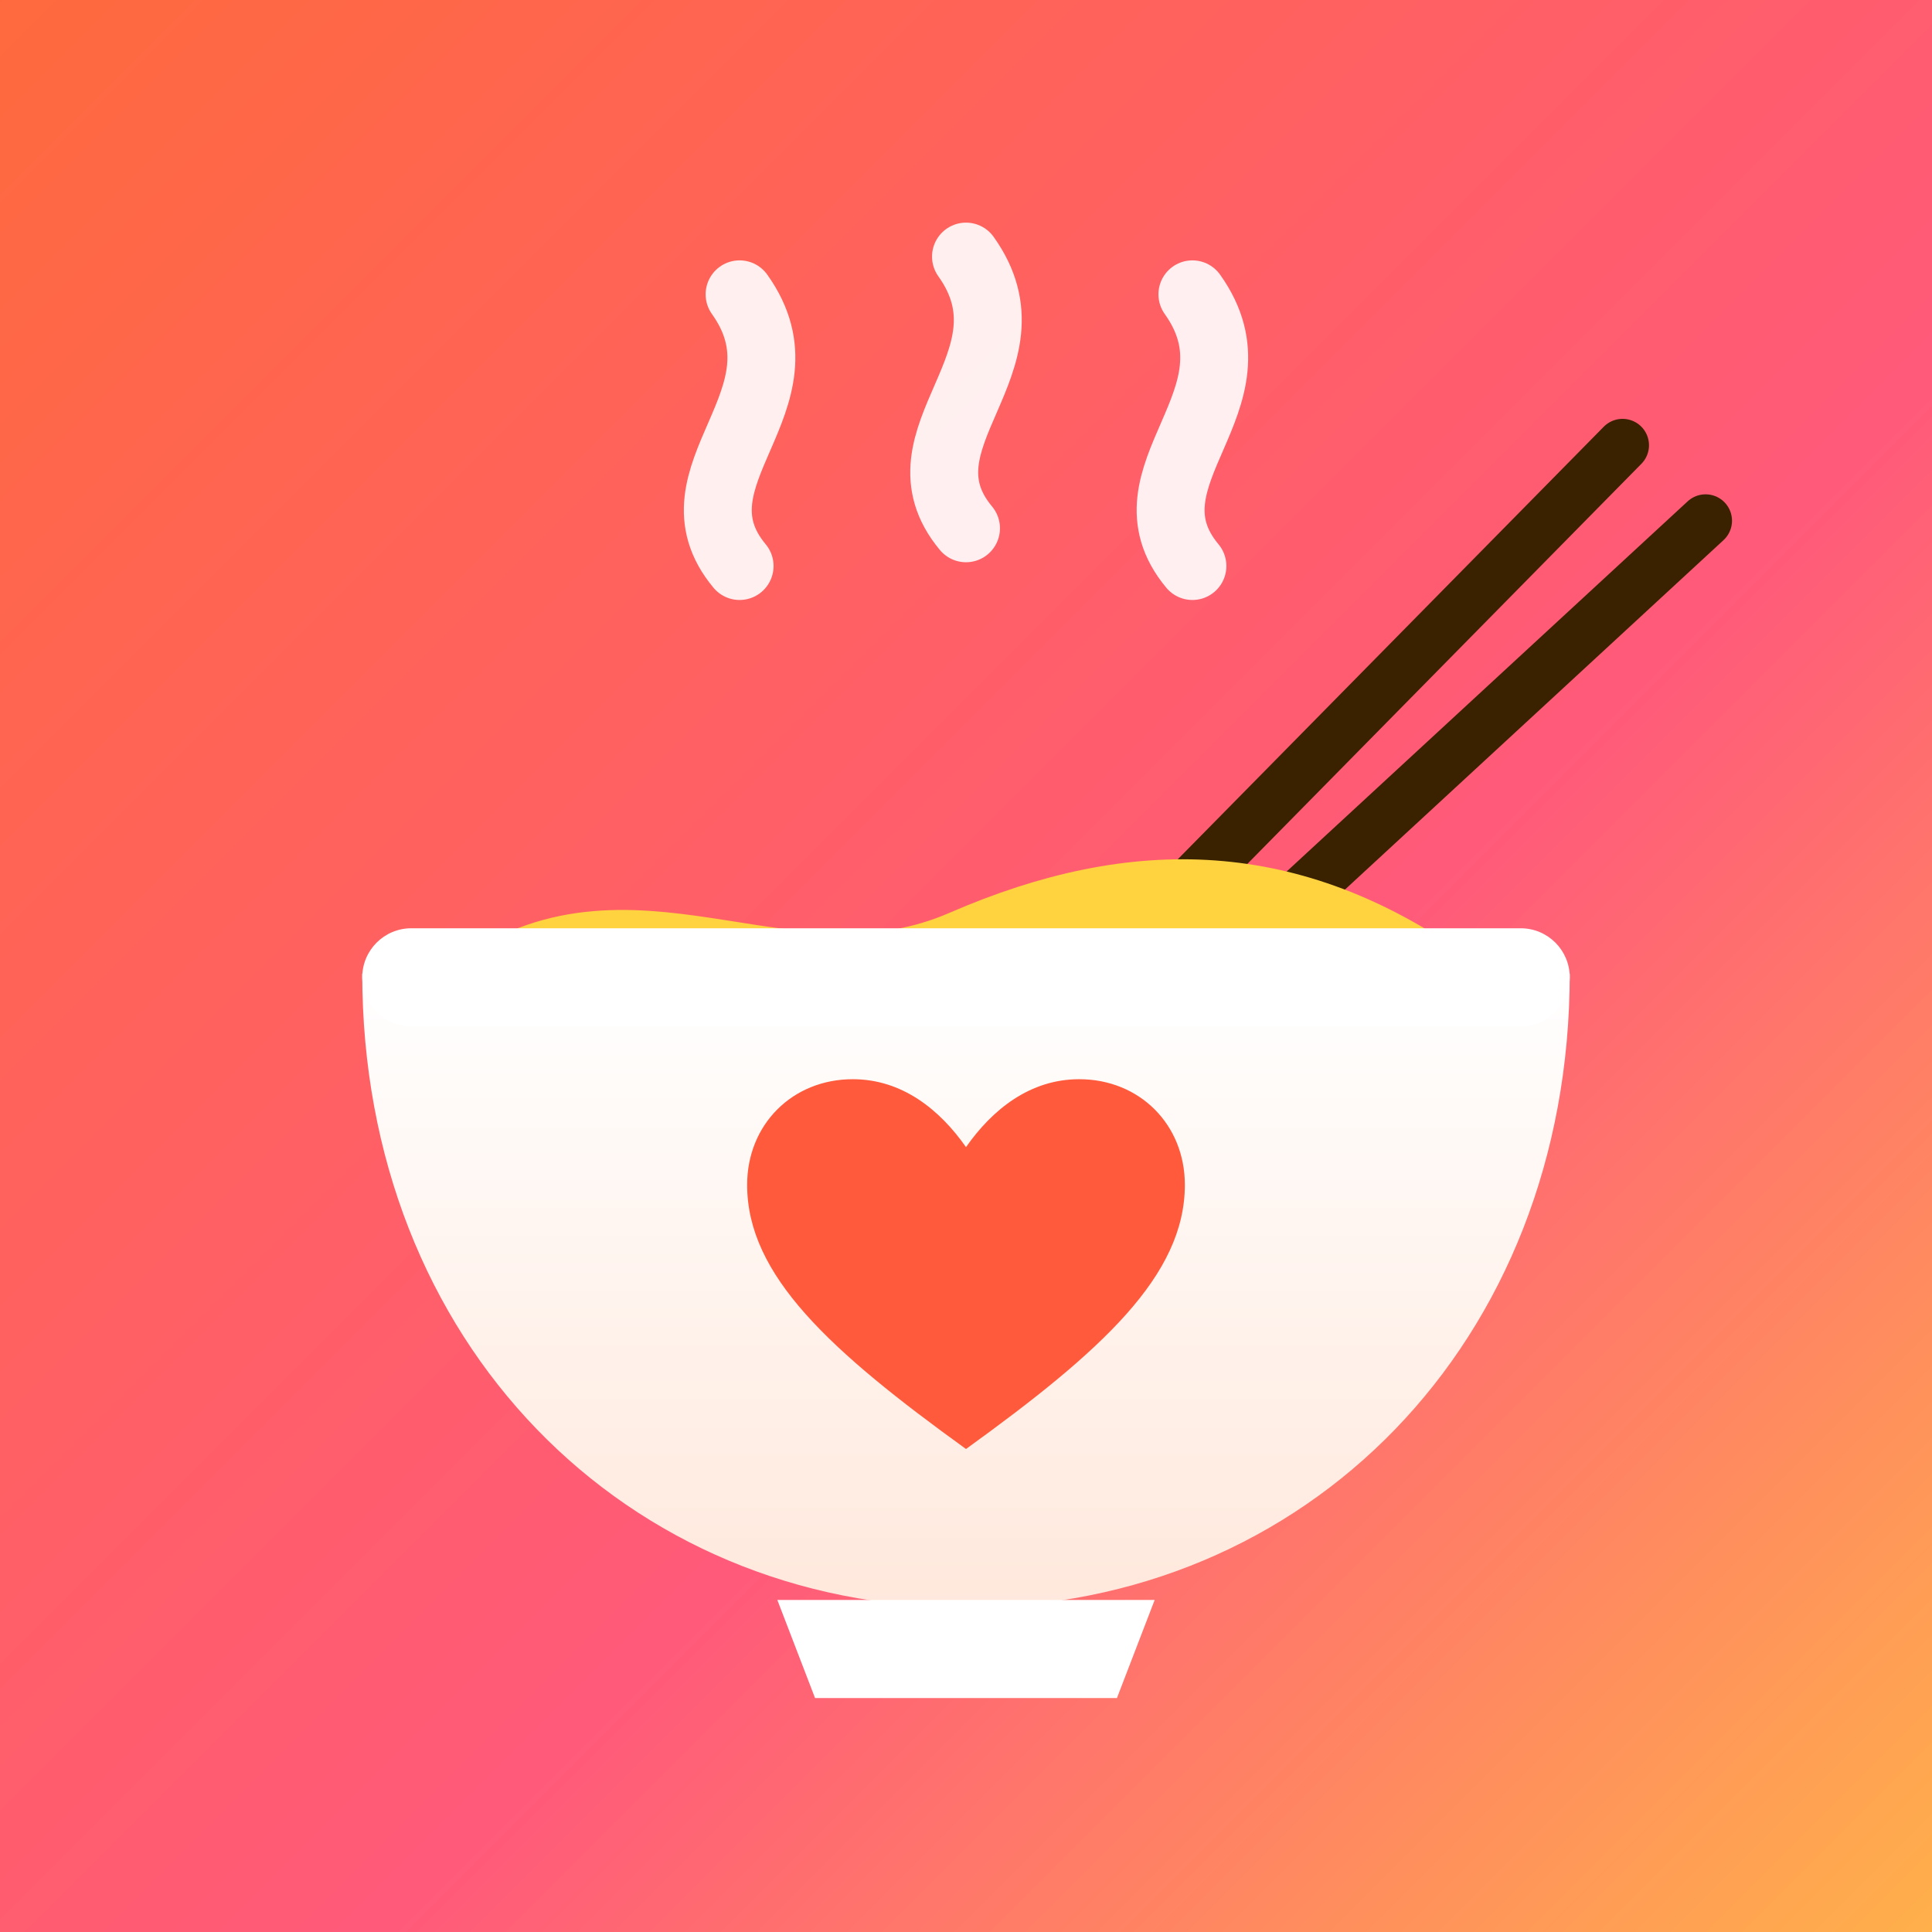
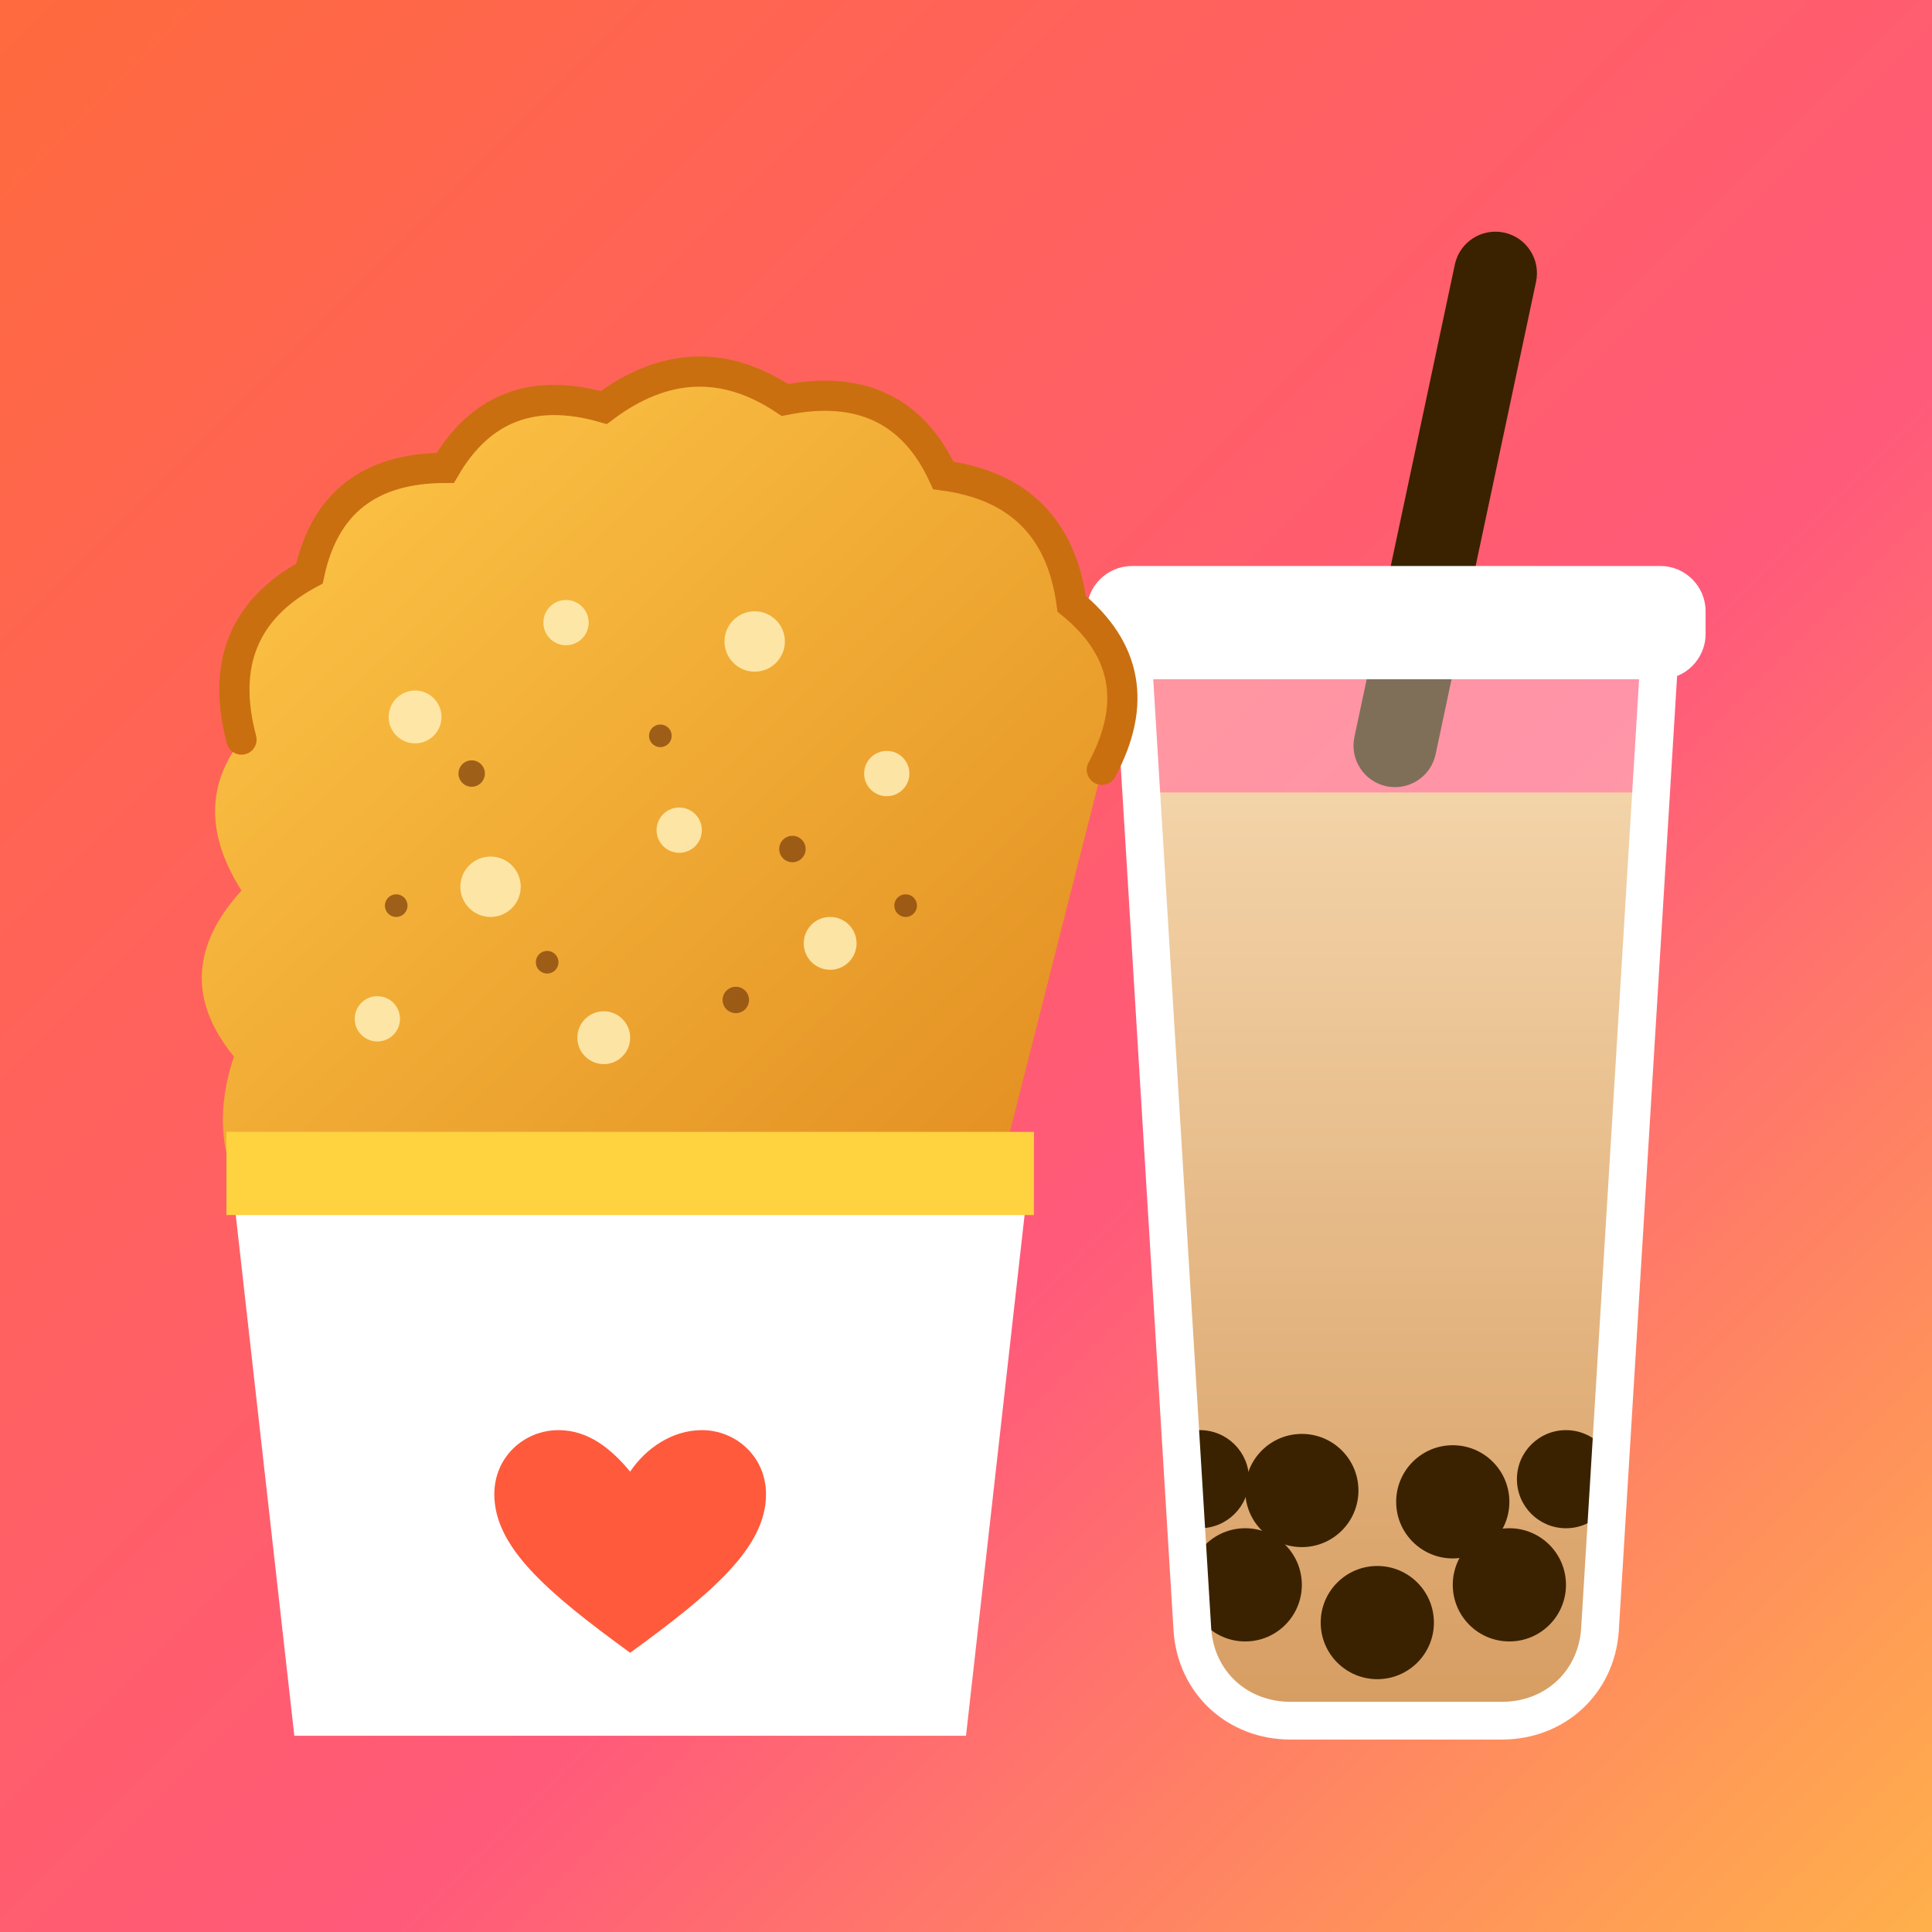
<svg xmlns="http://www.w3.org/2000/svg" viewBox="0 0 512 512">
  <defs>
    <linearGradient id="bg" x1="0" y1="0" x2="1" y2="1">
      <stop offset="0" stop-color="#ff6a3d" />
      <stop offset="0.6" stop-color="#ff5a7a" />
      <stop offset="1" stop-color="#ffb14a" />
    </linearGradient>
-     <linearGradient id="bowl" x1="0" y1="0" x2="0" y2="1">
-       <stop offset="0" stop-color="#ffffff" />
-       <stop offset="1" stop-color="#ffe8dc" />
+     <linearGradient id="tea" x1="0" y1="0" x2="0" y2="1">
+       <stop offset="0" stop-color="#f3d3a8" />
+       <stop offset="1" stop-color="#d59a5e" />
    </linearGradient>
+     <linearGradient id="cut" x1="0" y1="0" x2="1" y2="1">
+       <stop offset="0" stop-color="#ffc94a" />
+       <stop offset="1" stop-color="#e08a1e" />
+     </linearGradient>
+     <clipPath id="cup">
+       <path d="M300 170h140l-16 262c-1 14-12 24-26 24h-56c-14 0-25-10-26-24z" />
+     </clipPath>
  </defs>
  <rect width="512" height="512" fill="url(#bg)" />
-   <g fill="none" stroke="#fff" stroke-width="18" stroke-linecap="round" opacity=".9">
-     <path d="M196 150c-20-24 20-44 0-72" />
-     <path d="M256 140c-20-24 20-44 0-72" />
-     <path d="M316 150c-20-24 20-44 0-72" />
+   <rect x="372" y="60" width="22" height="150" rx="11" transform="rotate(12 383 135)" fill="#3a2200" />
+   <path d="M300 170h140l-16 262c-1 14-12 24-26 24h-56c-14 0-25-10-26-24z" fill="#fff" opacity=".35" />
+   <g clip-path="url(#cup)">
+     <rect x="290" y="210" width="160" height="260" fill="url(#tea)" />
+     <g fill="#3a2200">
+       <circle cx="330" cy="420" r="15" />
+       <circle cx="365" cy="430" r="15" />
+       <circle cx="400" cy="420" r="15" />
+       <circle cx="345" cy="395" r="15" />
+       <circle cx="385" cy="398" r="15" />
+       <circle cx="318" cy="392" r="13" />
+       <circle cx="415" cy="392" r="13" />
+     </g>
  </g>
-   <g stroke="#3a2200" stroke-width="14" stroke-linecap="round">
-     <line x1="300" y1="250" x2="430" y2="118" />
-     <line x1="322" y1="258" x2="452" y2="138" />
+   <path d="M300 170h140l-16 262c-1 14-12 24-26 24h-56c-14 0-25-10-26-24z" fill="none" stroke="#fff" stroke-width="10" stroke-linejoin="round" />
+   <rect x="288" y="150" width="164" height="30" rx="12" fill="#fff" />
+   <path d="M64 196 q-8-30 18-44 q6-28 36-28 q14-24 42-16 q24-18 48-2 q30-6 42 20 q30 4 34 34 q22 18 8 44 L260 330 L76 330 q-24-20-14-50 q-18-22 2-44 q-14-22 0-40z" fill="url(#cut)" />
+   <path d="M64 196 q-8-30 18-44 q6-28 36-28 q14-24 42-16 q24-18 48-2 q30-6 42 20 q30 4 34 34 q22 18 8 44" fill="none" stroke="#c96f10" stroke-width="8" stroke-linecap="round" />
+   <g fill="#fff0b8" opacity=".85">
+     <circle cx="110" cy="190" r="7" />
+     <circle cx="150" cy="165" r="6" />
+     <circle cx="200" cy="170" r="8" />
+     <circle cx="235" cy="205" r="6" />
+     <circle cx="130" cy="235" r="8" />
+     <circle cx="180" cy="220" r="6" />
+     <circle cx="220" cy="250" r="7" />
+     <circle cx="100" cy="270" r="6" />
+     <circle cx="160" cy="275" r="7" />
  </g>
-   <path d="M130 262c40-26 80 10 126-10s86-18 126 10" fill="none" stroke="#ffd23f" stroke-width="22" stroke-linecap="round" />
-   <path d="M96 258h320c0 98-70 168-160 168S96 356 96 258z" fill="url(#bowl)" />
-   <rect x="96" y="246" width="320" height="26" rx="13" fill="#fff" />
-   <path d="M206 424h100l-10 26h-80z" fill="#fff" />
-   <path d="M256 384c-36-26-58-46-58-70 0-16 12-28 28-28 13 0 23 8 30 18 7-10 17-18 30-18 16 0 28 12 28 28 0 24-22 44-58 70z" fill="#ff5a3c" />
+   <g fill="#7a3d0c" opacity=".7">
+     <circle cx="125" cy="205" r="3.5" />
+     <circle cx="175" cy="195" r="3" />
+     <circle cx="210" cy="225" r="3.5" />
+     <circle cx="145" cy="255" r="3" />
+     <circle cx="195" cy="265" r="3.5" />
+     <circle cx="240" cy="240" r="3" />
+     <circle cx="105" cy="240" r="3" />
+   </g>
+   <path d="M60 300 h214 l-18 160 h-178z" fill="#fff" />
+   <rect x="60" y="300" width="214" height="22" fill="#ffd23f" />
+   <path d="M167 438c-22-16-36-28-36-42 0-10 8-17 17-17 8 0 14 5 19 11 4-6 11-11 19-11 9 0 17 7 17 17 0 14-14 26-36 42z" fill="#ff5a3c" />
</svg>
